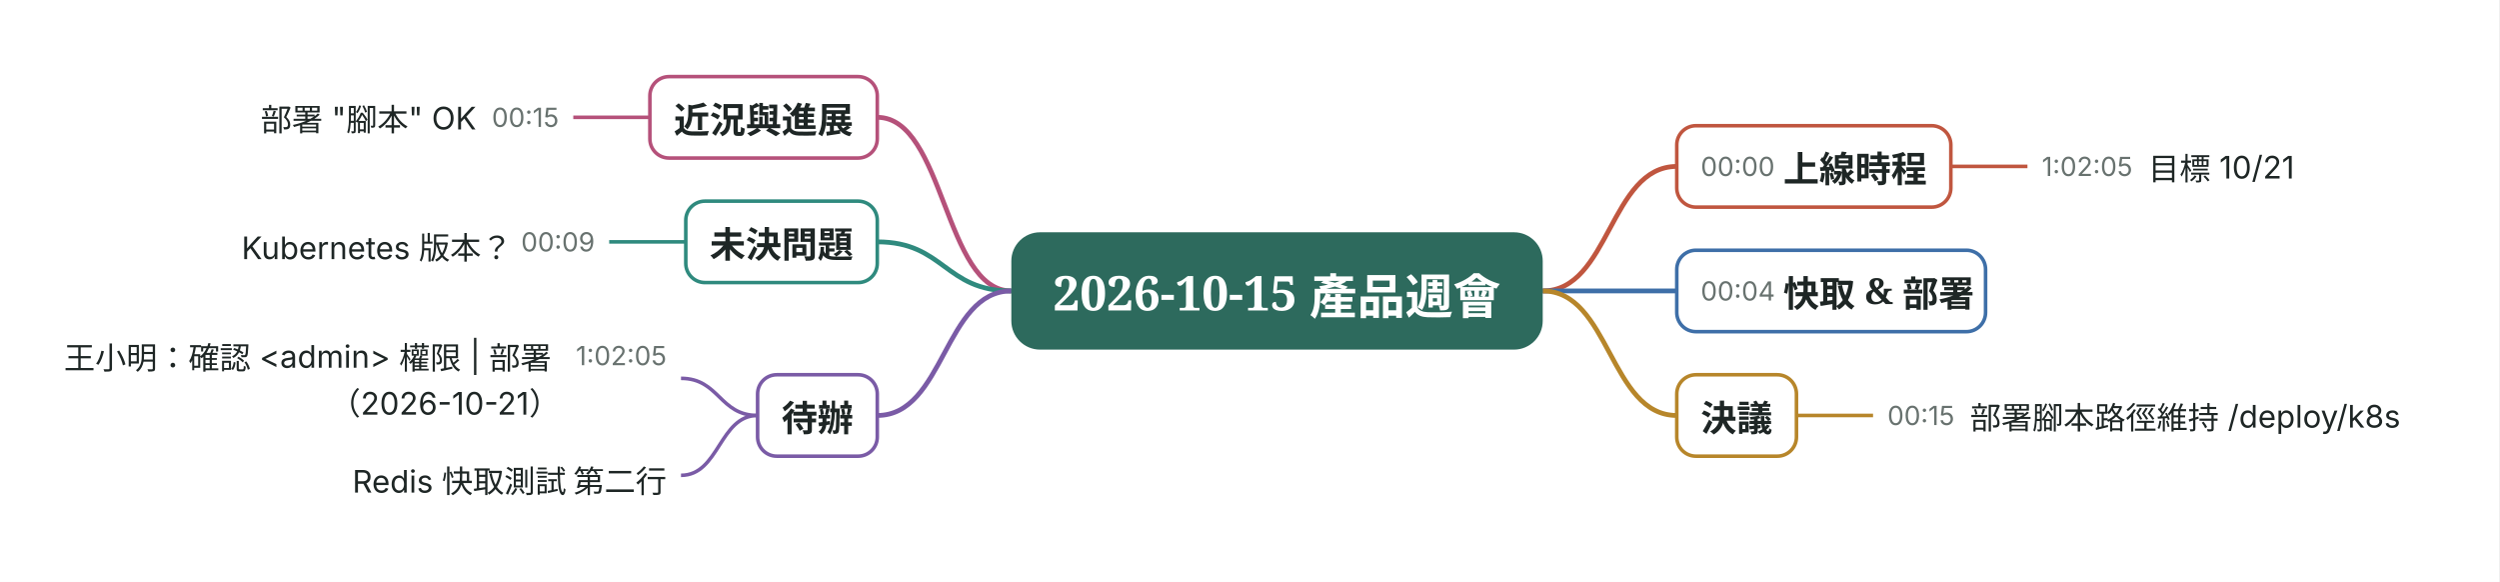
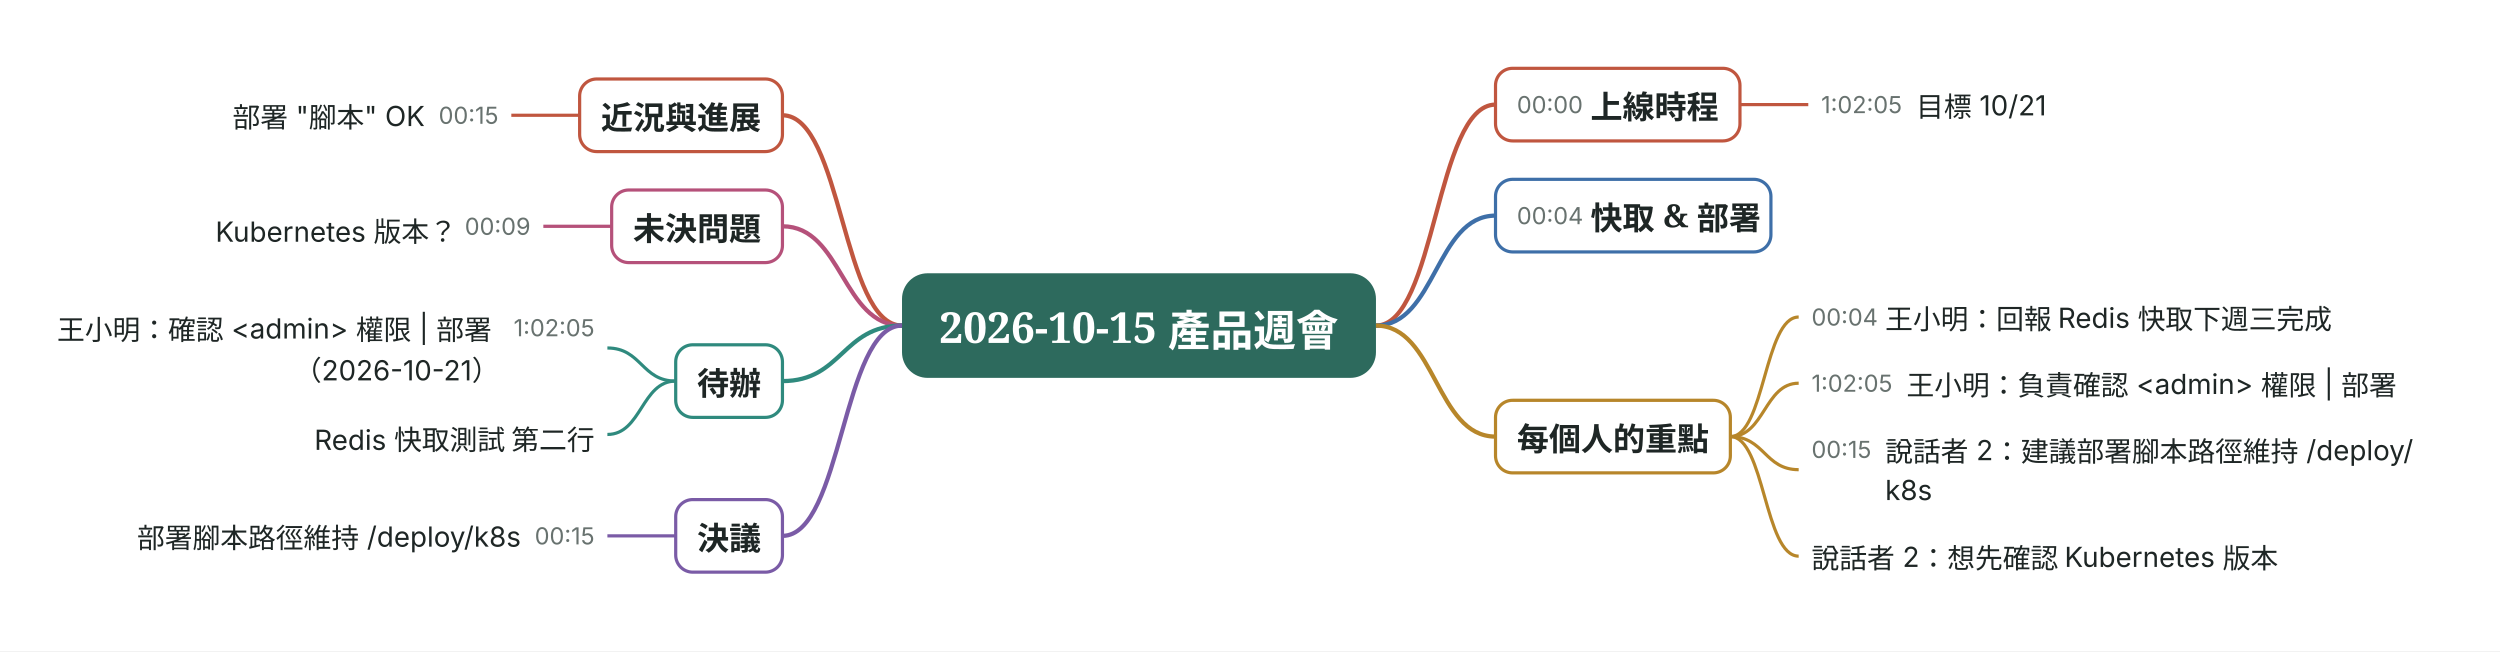
- <svg xmlns="http://www.w3.org/2000/svg" width="1044" height="243" viewBox="0 0 1044 243" font-family="&quot;PingFang TC&quot;, -apple-system, &quot;Microsoft JhengHei&quot;, &quot;Segoe UI&quot;, sans-serif">
+ <svg xmlns="http://www.w3.org/2000/svg" width="1171" height="305" viewBox="0 0 1171 305" font-family="&quot;PingFang TC&quot;, -apple-system, &quot;Microsoft JhengHei&quot;, &quot;Segoe UI&quot;, sans-serif">
  <rect width="100%" height="100%" fill="#FFFFFF" />
-   <path d="M 644.5 121.5 C 672.5 121.5 672.5 69.5 700.5 69.5" fill="none" stroke="#C0563F" stroke-width="2" />
-   <path d="M 815 69.5 C 831 69.5 831 69.5 847 69.5" fill="none" stroke="#C0563F" stroke-width="1.5" />
-   <path d="M 644.5 121.5 C 672.5 121.5 672.5 121.5 700.5 121.5" fill="none" stroke="#3E6FA8" stroke-width="2" />
-   <path d="M 644.5 121.5 C 672.5 121.5 672.5 173.5 700.5 173.5" fill="none" stroke="#B7862A" stroke-width="2" />
-   <path d="M 750.5 173.5 C 766.5 173.5 766.5 173.5 782.5 173.5" fill="none" stroke="#B7862A" stroke-width="1.5" />
-   <path d="M 422.5 121.5 C 394.5 121.5 394.5 49 366.5 49" fill="none" stroke="#B5517A" stroke-width="2" />
-   <path d="M 271.5 49 C 255.5 49 255.5 49 239.5 49" fill="none" stroke="#B5517A" stroke-width="1.5" />
-   <path d="M 422.5 121.5 C 394.5 121.5 394.5 101 366.5 101" fill="none" stroke="#2F8A7E" stroke-width="2" />
-   <path d="M 286.5 101 C 270.5 101 270.5 101 254.5 101" fill="none" stroke="#2F8A7E" stroke-width="1.5" />
-   <path d="M 422.5 121.5 C 394.5 121.5 394.5 173.5 366.5 173.5" fill="none" stroke="#7A5BA6" stroke-width="2" />
-   <path d="M 316.5 173.5 C 300.5 173.5 300.5 158 284.5 158" fill="none" stroke="#7A5BA6" stroke-width="1.5" />
-   <path d="M 316.5 173.5 C 300.5 173.5 300.5 198.5 284.5 198.5" fill="none" stroke="#7A5BA6" stroke-width="1.5" />
-   <rect x="422.5" y="97" width="222" height="49" rx="12" fill="#2D6A5D" />
+   <path d="M 644.5 152.5 C 672.5 152.5 672.5 49 700.5 49" fill="none" stroke="#C0563F" stroke-width="2" />
+   <path d="M 815 49 C 831 49 831 49 847 49" fill="none" stroke="#C0563F" stroke-width="1.5" />
+   <path d="M 644.5 152.5 C 672.5 152.5 672.5 101 700.5 101" fill="none" stroke="#3E6FA8" stroke-width="2" />
+   <path d="M 644.5 152.5 C 672.5 152.5 672.5 204.5 700.5 204.5" fill="none" stroke="#B7862A" stroke-width="2" />
+   <path d="M 810.5 204.5 C 826.5 204.5 826.5 148.5 842.5 148.5" fill="none" stroke="#B7862A" stroke-width="1.5" />
+   <path d="M 810.5 204.5 C 826.5 204.5 826.5 179.5 842.5 179.5" fill="none" stroke="#B7862A" stroke-width="1.5" />
+   <path d="M 810.5 204.5 C 826.5 204.5 826.5 220 842.5 220" fill="none" stroke="#B7862A" stroke-width="1.5" />
+   <path d="M 810.5 204.5 C 826.5 204.5 826.5 260.5 842.5 260.5" fill="none" stroke="#B7862A" stroke-width="1.5" />
+   <path d="M 422.5 152.5 C 394.5 152.5 394.5 54 366.5 54" fill="none" stroke="#C0563F" stroke-width="2" />
+   <path d="M 271.5 54 C 255.5 54 255.5 54 239.5 54" fill="none" stroke="#C0563F" stroke-width="1.5" />
+   <path d="M 422.5 152.5 C 394.5 152.5 394.5 106 366.5 106" fill="none" stroke="#B5517A" stroke-width="2" />
+   <path d="M 286.5 106 C 270.5 106 270.5 106 254.5 106" fill="none" stroke="#B5517A" stroke-width="1.5" />
+   <path d="M 422.5 152.5 C 394.5 152.5 394.5 178.5 366.5 178.5" fill="none" stroke="#2F8A7E" stroke-width="2" />
+   <path d="M 316.5 178.5 C 300.5 178.5 300.5 163 284.5 163" fill="none" stroke="#2F8A7E" stroke-width="1.5" />
+   <path d="M 316.5 178.5 C 300.5 178.5 300.5 203.5 284.5 203.5" fill="none" stroke="#2F8A7E" stroke-width="1.5" />
+   <path d="M 422.5 152.5 C 394.5 152.5 394.5 251 366.5 251" fill="none" stroke="#7A5BA6" stroke-width="2" />
+   <path d="M 316.5 251 C 300.5 251 300.5 251 284.5 251" fill="none" stroke="#7A5BA6" stroke-width="1.5" />
+   <rect x="422.5" y="128" width="222" height="49" rx="12" fill="#2D6A5D" />
  <text font-size="20" fill="#FFFFFF" font-family="&quot;Songti TC&quot;, PMingLiU, &quot;Microsoft JhengHei&quot;, serif" font-weight="600" text-anchor="middle" dominant-baseline="central">
-     <tspan x="533.5" y="121.5">2026-10-15 產品週會</tspan>
+     <tspan x="533.5" y="152.5">2026-10-15 產品週會</tspan>
  </text>
-   <rect x="700.5" y="52.5" width="114.5" height="34" rx="8" fill="#FFFFFF" stroke="#C0563F" stroke-width="1.5" />
-   <text x="710.5" y="69.5" font-size="11" fill="#68726F" text-anchor="start" dominant-baseline="central">00:00</text>
+   <rect x="700.5" y="32" width="114.5" height="34" rx="8" fill="#FFFFFF" stroke="#C0563F" stroke-width="1.5" />
+   <text x="710.5" y="49" font-size="11" fill="#68726F" text-anchor="start" dominant-baseline="central">00:00</text>
  <text font-size="15" fill="#1E2625" font-family="&quot;Songti TC&quot;, PMingLiU, &quot;Microsoft JhengHei&quot;, serif" font-weight="600" text-anchor="start" dominant-baseline="central">
-     <tspan x="745" y="69.5">上線時程</tspan>
+     <tspan x="745" y="49">上線時程</tspan>
  </text>
-   <text x="853" y="69.5" font-size="11" fill="#68726F" text-anchor="start" dominant-baseline="central">1:02:05</text>
+   <text x="853" y="49" font-size="11" fill="#68726F" text-anchor="start" dominant-baseline="central">1:02:05</text>
  <text font-size="13" fill="#1E2625" text-anchor="start" dominant-baseline="central">
-     <tspan x="897.5" y="69.5">目標 10/21</tspan>
+     <tspan x="897.5" y="49">目標 10/21</tspan>
  </text>
-   <rect x="700.5" y="104.5" width="129" height="34" rx="8" fill="#FFFFFF" stroke="#3E6FA8" stroke-width="1.5" />
-   <text x="710.5" y="121.5" font-size="11" fill="#68726F" text-anchor="start" dominant-baseline="central">00:04</text>
+   <rect x="700.5" y="84" width="129" height="34" rx="8" fill="#FFFFFF" stroke="#3E6FA8" stroke-width="1.5" />
+   <text x="710.5" y="101" font-size="11" fill="#68726F" text-anchor="start" dominant-baseline="central">00:04</text>
  <text font-size="15" fill="#1E2625" font-family="&quot;Songti TC&quot;, PMingLiU, &quot;Microsoft JhengHei&quot;, serif" font-weight="600" text-anchor="start" dominant-baseline="central">
-     <tspan x="745" y="121.5">快取 &amp; 部署</tspan>
+     <tspan x="745" y="101">快取 &amp; 部署</tspan>
  </text>
-   <rect x="700.5" y="156.5" width="50" height="34" rx="8" fill="#FFFFFF" stroke="#B7862A" stroke-width="1.5" />
+   <rect x="700.5" y="187.5" width="110" height="34" rx="8" fill="#FFFFFF" stroke="#B7862A" stroke-width="1.5" />
  <text font-size="15" fill="#1E2625" font-family="&quot;Songti TC&quot;, PMingLiU, &quot;Microsoft JhengHei&quot;, serif" font-weight="600" text-anchor="start" dominant-baseline="central">
-     <tspan x="710.5" y="173.5">決議</tspan>
+     <tspan x="710.5" y="204.5">每個人的重點</tspan>
  </text>
-   <text x="788.5" y="173.5" font-size="11" fill="#68726F" text-anchor="start" dominant-baseline="central">00:15</text>
+   <text x="848.5" y="148.5" font-size="11" fill="#68726F" text-anchor="start" dominant-baseline="central">00:04</text>
  <text font-size="13" fill="#1E2625" text-anchor="start" dominant-baseline="central">
-     <tspan x="823" y="173.5">部署腳本路徑維持 /deploy/k8s</tspan>
+     <tspan x="883" y="148.5">王小明：回報 Redis 快取下週三完成</tspan>
  </text>
-   <rect x="271.5" y="32" width="95" height="34" rx="8" fill="#FFFFFF" stroke="#B5517A" stroke-width="1.5" />
+   <text x="848.5" y="179.5" font-size="11" fill="#68726F" text-anchor="start" dominant-baseline="central">1:02:05</text>
+   <text font-size="13" fill="#1E2625" text-anchor="start" dominant-baseline="central">
+     <tspan x="893" y="179.5">王小明：負責確認 &lt;admin&gt; 權限 | 部署</tspan>
+   </text>
+   <text x="848.5" y="210.5" font-size="11" fill="#68726F" text-anchor="start" dominant-baseline="central">00:15</text>
+   <text font-size="13" fill="#1E2625" text-anchor="start" dominant-baseline="central">
+     <tspan x="883" y="210.5">說話者 2：建議部署腳本路徑維持 /deploy/</tspan>
+     <tspan x="883" y="229.5">k8s</tspan>
+   </text>
+   <text font-size="13" fill="#1E2625" text-anchor="start" dominant-baseline="central">
+     <tspan x="848.5" y="260.5">說話者 2：想先確認 Kubernetes 版本</tspan>
+   </text>
+   <rect x="271.5" y="37" width="95" height="34" rx="8" fill="#FFFFFF" stroke="#C0563F" stroke-width="1.5" />
  <text font-size="15" fill="#1E2625" font-family="&quot;Songti TC&quot;, PMingLiU, &quot;Microsoft JhengHei&quot;, serif" font-weight="600" text-anchor="end" dominant-baseline="central">
-     <tspan x="356.5" y="49">近況與進展</tspan>
+     <tspan x="356.5" y="54">近況與進展</tspan>
  </text>
-   <text x="233.5" y="49" font-size="11" fill="#68726F" text-anchor="end" dominant-baseline="central">00:15</text>
+   <text x="233.5" y="54" font-size="11" fill="#68726F" text-anchor="end" dominant-baseline="central">00:15</text>
  <text font-size="13" fill="#1E2625" text-anchor="end" dominant-baseline="central">
-     <tspan x="199" y="49">部署 "腳本" OK</tspan>
+     <tspan x="199" y="54">部署 "腳本" OK</tspan>
  </text>
-   <rect x="286.5" y="84" width="80" height="34" rx="8" fill="#FFFFFF" stroke="#2F8A7E" stroke-width="1.5" />
+   <rect x="286.5" y="89" width="80" height="34" rx="8" fill="#FFFFFF" stroke="#B5517A" stroke-width="1.5" />
  <text font-size="15" fill="#1E2625" font-family="&quot;Songti TC&quot;, PMingLiU, &quot;Microsoft JhengHei&quot;, serif" font-weight="600" text-anchor="end" dominant-baseline="central">
-     <tspan x="356.5" y="101">未決問題</tspan>
+     <tspan x="356.5" y="106">未決問題</tspan>
  </text>
-   <text x="248.5" y="101" font-size="11" fill="#68726F" text-anchor="end" dominant-baseline="central">00:09</text>
+   <text x="248.5" y="106" font-size="11" fill="#68726F" text-anchor="end" dominant-baseline="central">00:09</text>
  <text font-size="13" fill="#1E2625" text-anchor="end" dominant-baseline="central">
-     <tspan x="214" y="101">Kubernetes 版本？</tspan>
+     <tspan x="214" y="106">Kubernetes 版本？</tspan>
  </text>
-   <rect x="316.5" y="156.5" width="50" height="34" rx="8" fill="#FFFFFF" stroke="#7A5BA6" stroke-width="1.5" />
+   <rect x="316.5" y="161.5" width="50" height="34" rx="8" fill="#FFFFFF" stroke="#2F8A7E" stroke-width="1.5" />
  <text font-size="15" fill="#1E2625" font-family="&quot;Songti TC&quot;, PMingLiU, &quot;Microsoft JhengHei&quot;, serif" font-weight="600" text-anchor="end" dominant-baseline="central">
-     <tspan x="356.5" y="173.5">待辦</tspan>
+     <tspan x="356.5" y="178.5">待辦</tspan>
  </text>
-   <text x="278.5" y="148.5" font-size="11" fill="#68726F" text-anchor="end" dominant-baseline="central">1:02:05</text>
+   <text x="278.5" y="153.5" font-size="11" fill="#68726F" text-anchor="end" dominant-baseline="central">1:02:05</text>
  <text font-size="13" fill="#1E2625" text-anchor="end" dominant-baseline="central">
-     <tspan x="234" y="148.5">王小明：確認 &lt;admin&gt; 權限 | 部署</tspan>
-     <tspan x="234" y="167.5">（2026-10-21）</tspan>
+     <tspan x="234" y="153.5">王小明：確認 &lt;admin&gt; 權限 | 部署</tspan>
+     <tspan x="234" y="172.5">（2026-10-21）</tspan>
  </text>
  <text font-size="13" fill="#1E2625" text-anchor="end" dominant-baseline="central">
-     <tspan x="278.5" y="198.5">Redis 快取測試 第二行</tspan>
+     <tspan x="278.5" y="203.5">Redis 快取測試 第二行</tspan>
+   </text>
+   <rect x="316.5" y="234" width="50" height="34" rx="8" fill="#FFFFFF" stroke="#7A5BA6" stroke-width="1.5" />
+   <text font-size="15" fill="#1E2625" font-family="&quot;Songti TC&quot;, PMingLiU, &quot;Microsoft JhengHei&quot;, serif" font-weight="600" text-anchor="end" dominant-baseline="central">
+     <tspan x="356.5" y="251">決議</tspan>
+   </text>
+   <text x="278.5" y="251" font-size="11" fill="#68726F" text-anchor="end" dominant-baseline="central">00:15</text>
+   <text font-size="13" fill="#1E2625" text-anchor="end" dominant-baseline="central">
+     <tspan x="244" y="251">部署腳本路徑維持 /deploy/k8s</tspan>
  </text>
</svg>
